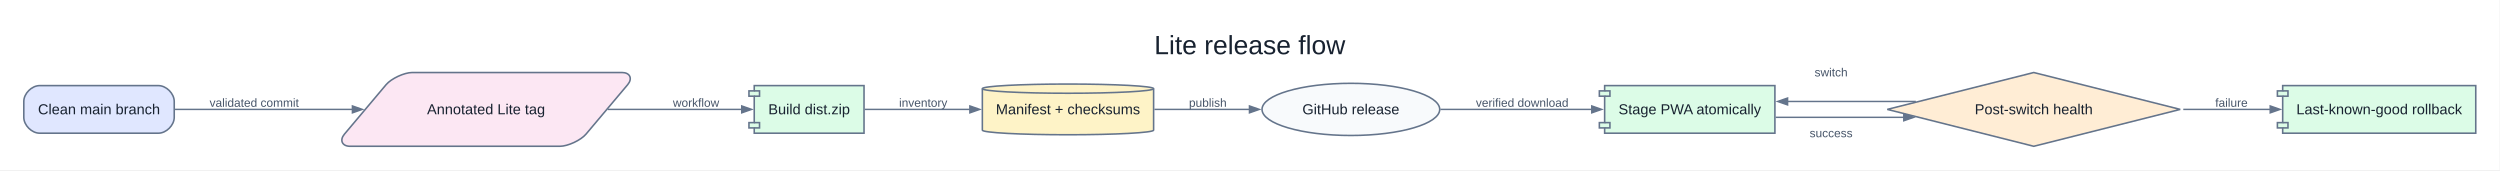
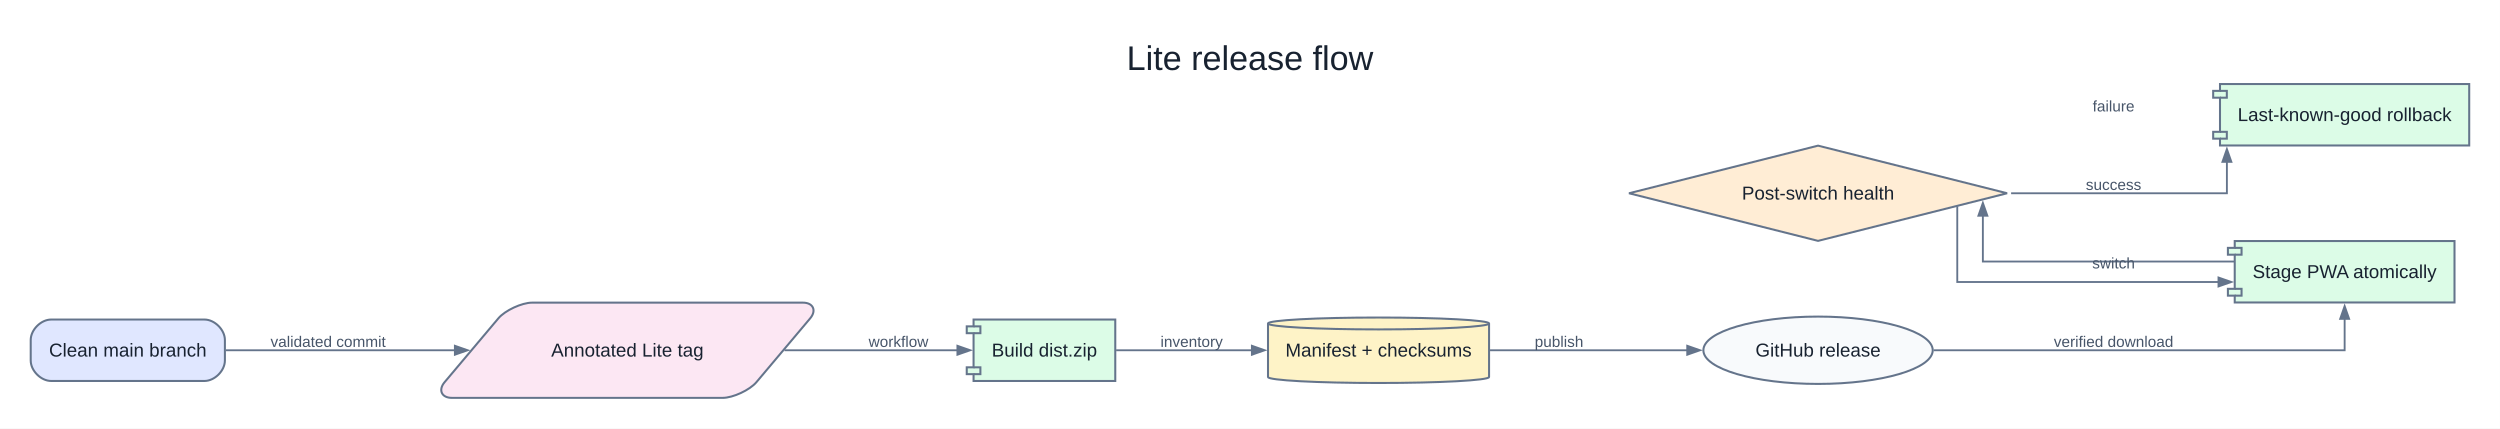
- <svg xmlns="http://www.w3.org/2000/svg" xmlns:xlink="http://www.w3.org/1999/xlink" id="pocketlab-release-flow-light" role="img" aria-labelledby="pocketlab-release-flow-light-title pocketlab-release-flow-light-desc" width="1891pt" height="129pt" viewBox="0.00 0.00 1891.00 129.00">
-   <g id="graph0" class="graph" transform="scale(1 1) rotate(0) translate(18 110.65)">
-     <polygon fill="#ffffff" stroke="none" points="-18,18 -18,-110.65 1872.66,-110.65 1872.66,18 -18,18" />
-     <text xml:space="preserve" text-anchor="middle" x="927.33" y="-69.65" font-family="Arial" font-size="20.00" fill="#182230">Lite release flow</text>
-     <g id="node1" class="node">
-       <g id="a_node1">
-         <a xlink:href="../../generated/development/release-engineering/" xlink:title="Clean main branch. Annotated date-based tags produce verified dist.zip artifacts and atomic PWA promotion with rollback." target="_top">
-           <path fill="#e0e7ff" stroke="#64748b" stroke-width="1.2" d="M101.79,-45.9C101.79,-45.9 12,-45.9 12,-45.9 6,-45.9 0,-39.9 0,-33.9 0,-33.9 0,-21.9 0,-21.9 0,-15.9 6,-9.9 12,-9.9 12,-9.9 101.79,-9.9 101.79,-9.9 107.79,-9.9 113.79,-15.9 113.79,-21.9 113.79,-21.9 113.79,-33.9 113.79,-33.9 113.79,-39.9 107.79,-45.9 101.79,-45.9" />
-           <text xml:space="preserve" text-anchor="middle" x="56.89" y="-24.2" font-family="Arial" font-size="11.00" fill="#182230">Clean main branch</text>
+ <svg xmlns="http://www.w3.org/2000/svg" xmlns:xlink="http://www.w3.org/1999/xlink" id="pocketlab-release-flow-light" role="img" aria-labelledby="pocketlab-release-flow-light-title pocketlab-release-flow-light-desc" width="1465pt" height="251pt" viewBox="0.00 0.00 1465.00 251.00">
+   <g id="graph0" class="graph" transform="scale(1 1) rotate(0) translate(18 233.15)">
+     <polygon fill="#ffffff" stroke="none" points="-18,18 -18,-233.15 1446.96,-233.15 1446.96,18 -18,18" />
+     <text xml:space="preserve" text-anchor="middle" x="714.48" y="-192.15" font-family="Arial" font-size="20.00" fill="#182230">Lite release flow</text>
+     <g id="edge1" class="edge">
+       <g id="a_edge1">
+         <a xlink:title="inventory">
+           <path fill="none" stroke="#64748b" stroke-width="1.1" d="M636.04,-27.9C636.04,-27.9 715.61,-27.9 715.61,-27.9" />
+           <polygon fill="#64748b" stroke="#64748b" stroke-width="1.1" points="715.61,-30.53 723.11,-27.9 715.61,-25.28 715.61,-30.53" />
        </a>
      </g>
+       <text xml:space="preserve" text-anchor="middle" x="680.3" y="-29.85" font-family="Arial" font-size="9.00" fill="#475569">inventory</text>
    </g>
-     <g id="node2" class="node">
-       <g id="a_node2">
-         <a xlink:href="../../generated/development/release-engineering/" xlink:title="Annotated Lite tag. Annotated date-based tags produce verified dist.zip artifacts and atomic PWA promotion with rollback." target="_top">
-           <path fill="#fce7f3" stroke="#64748b" stroke-width="1.2" d="M452.51,-55.8C452.51,-55.8 293.79,-55.8 293.79,-55.8 287.79,-55.8 277.93,-51.21 274.06,-46.62 274.06,-46.62 242.52,-9.18 242.52,-9.18 238.66,-4.59 240.79,0 246.79,0 246.79,0 405.51,0 405.51,0 411.51,0 421.38,-4.59 425.24,-9.18 425.24,-9.18 456.78,-46.62 456.78,-46.62 460.65,-51.21 458.51,-55.8 452.51,-55.8" />
-           <text xml:space="preserve" text-anchor="middle" x="349.65" y="-24.2" font-family="Arial" font-size="11.00" fill="#182230">Annotated Lite tag</text>
+     <g id="edge2" class="edge">
+       <g id="a_edge2">
+         <a xlink:title="failure">
+           <path fill="none" stroke="#64748b" stroke-width="1.1" d="M1160.51,-119.9C1222.54,-119.9 1286.96,-119.9 1286.96,-119.9 1286.96,-119.9 1286.96,-138.29 1286.96,-138.29" />
+           <polygon fill="#64748b" stroke="#64748b" stroke-width="1.1" points="1284.34,-138.29 1286.96,-145.79 1289.59,-138.29 1284.34,-138.29" />
        </a>
      </g>
+       <text xml:space="preserve" text-anchor="middle" x="1220.55" y="-167.85" font-family="Arial" font-size="9.00" fill="#475569">failure</text>
    </g>
-     <g id="edge1" class="edge">
-       <g id="a_edge1">
+     <g id="edge3" class="edge">
+       <g id="a_edge3">
+         <a xlink:title="success">
+           <path fill="none" stroke="#64748b" stroke-width="1.1" d="M1128.96,-112.23C1128.96,-97.76 1128.96,-67.9 1128.96,-67.9 1128.96,-67.9 1282.04,-67.9 1282.04,-67.9" />
+           <polygon fill="#64748b" stroke="#64748b" stroke-width="1.1" points="1282.04,-70.53 1289.54,-67.9 1282.04,-65.28 1282.04,-70.53" />
+         </a>
+       </g>
+       <text xml:space="preserve" text-anchor="middle" x="1220.55" y="-121.85" font-family="Arial" font-size="9.00" fill="#475569">success</text>
+     </g>
+     <g id="edge4" class="edge">
+       <g id="a_edge4">
        <a xlink:title="validated commit">
          <path fill="none" stroke="#64748b" stroke-width="1.1" d="M114.39,-27.9C114.39,-27.9 248.56,-27.9 248.56,-27.9" />
          <polygon fill="#64748b" stroke="#64748b" stroke-width="1.1" points="248.56,-30.53 256.06,-27.9 248.56,-25.28 248.56,-30.53" />
        </a>
      </g>
      <text xml:space="preserve" text-anchor="middle" x="174.29" y="-29.85" font-family="Arial" font-size="9.00" fill="#475569">validated commit</text>
    </g>
-     <g id="node3" class="node">
-       <g id="a_node3">
+     <g id="edge5" class="edge">
+       <g id="a_edge5">
+         <a xlink:title="publish">
+           <path fill="none" stroke="#64748b" stroke-width="1.1" d="M855.15,-27.9C855.15,-27.9 970.72,-27.9 970.72,-27.9" />
+           <polygon fill="#64748b" stroke="#64748b" stroke-width="1.1" points="970.72,-30.53 978.22,-27.9 970.72,-25.28 970.72,-30.53" />
+         </a>
+       </g>
+       <text xml:space="preserve" text-anchor="middle" x="895.59" y="-29.85" font-family="Arial" font-size="9.00" fill="#475569">publish</text>
+     </g>
+     <g id="edge6" class="edge">
+       <g id="a_edge6">
+         <a xlink:title="verified download">
+           <path fill="none" stroke="#64748b" stroke-width="1.1" d="M1115.1,-27.9C1205.94,-27.9 1355.96,-27.9 1355.96,-27.9 1355.96,-27.9 1355.96,-46.29 1355.96,-46.29" />
+           <polygon fill="#64748b" stroke="#64748b" stroke-width="1.1" points="1353.34,-46.29 1355.96,-53.79 1358.59,-46.29 1353.34,-46.29" />
+         </a>
+       </g>
+       <text xml:space="preserve" text-anchor="middle" x="1220.55" y="-29.85" font-family="Arial" font-size="9.00" fill="#475569">verified download</text>
+     </g>
+     <g id="edge7" class="edge">
+       <g id="a_edge7">
+         <a xlink:title="switch">
+           <path fill="none" stroke="#64748b" stroke-width="1.1" d="M1291.19,-79.9C1228.85,-79.9 1143.96,-79.9 1143.96,-79.9 1143.96,-79.9 1143.96,-106.75 1143.96,-106.75" />
+           <polygon fill="#64748b" stroke="#64748b" stroke-width="1.1" points="1141.34,-106.75 1143.96,-114.25 1146.59,-106.75 1141.34,-106.75" />
+         </a>
+       </g>
+       <text xml:space="preserve" text-anchor="middle" x="1220.55" y="-75.85" font-family="Arial" font-size="9.00" fill="#475569">switch</text>
+     </g>
+     <g id="edge8" class="edge">
+       <g id="a_edge8">
+         <a xlink:title="workflow">
+           <path fill="none" stroke="#64748b" stroke-width="1.1" d="M441.69,-27.9C441.69,-27.9 543.04,-27.9 543.04,-27.9" />
+           <polygon fill="#64748b" stroke="#64748b" stroke-width="1.1" points="543.04,-30.53 550.54,-27.9 543.04,-25.28 543.04,-30.53" />
+         </a>
+       </g>
+       <text xml:space="preserve" text-anchor="middle" x="508.51" y="-29.85" font-family="Arial" font-size="9.00" fill="#475569">workflow</text>
+     </g>
+     <g id="node1" class="node">
+       <g id="a_node1">
        <a xlink:href="../../generated/development/release-engineering/" xlink:title="Build dist.zip. Annotated date-based tags produce verified dist.zip artifacts and atomic PWA promotion with rollback." target="_top">
          <polygon fill="#dcfce7" stroke="#64748b" stroke-width="1.2" points="635.55,-45.9 552.51,-45.9 552.51,-41.9 548.51,-41.9 548.51,-37.9 552.51,-37.9 552.51,-17.9 548.51,-17.9 548.51,-13.9 552.51,-13.9 552.51,-9.9 635.55,-9.9 635.55,-45.9" />
          <polyline fill="none" stroke="#64748b" stroke-width="1.2" points="552.51,-41.9 556.51,-41.9 556.51,-37.9 552.51,-37.9" />
          <polyline fill="none" stroke="#64748b" stroke-width="1.2" points="552.51,-17.9 556.51,-17.9 556.51,-13.9 552.51,-13.9" />
          <text xml:space="preserve" text-anchor="middle" x="594.03" y="-24.2" font-family="Arial" font-size="11.00" fill="#182230">Build dist.zip</text>
        </a>
      </g>
    </g>
-     <g id="edge2" class="edge">
-       <g id="a_edge2">
-         <a xlink:title="workflow">
-           <path fill="none" stroke="#64748b" stroke-width="1.1" d="M441.69,-27.9C441.69,-27.9 543.04,-27.9 543.04,-27.9" />
-           <polygon fill="#64748b" stroke="#64748b" stroke-width="1.1" points="543.04,-30.53 550.54,-27.9 543.04,-25.28 543.04,-30.53" />
+     <g id="node2" class="node">
+       <g id="a_node2">
+         <a xlink:href="../../generated/production/health-diagnostics/" xlink:title="Post-switch health. Annotated date-based tags produce verified dist.zip artifacts and atomic PWA promotion with rollback." target="_top">
+           <polygon fill="#ffedd5" stroke="#64748b" stroke-width="1.2" points="1047.38,-147.8 936.59,-119.9 1047.38,-92 1158.17,-119.9 1047.38,-147.8" />
+           <text xml:space="preserve" text-anchor="middle" x="1047.38" y="-116.2" font-family="Arial" font-size="11.00" fill="#182230">Post-switch health</text>
        </a>
      </g>
-       <text xml:space="preserve" text-anchor="middle" x="508.51" y="-29.85" font-family="Arial" font-size="9.00" fill="#475569">workflow</text>
+     </g>
+     <g id="node3" class="node">
+       <g id="a_node3">
+         <a xlink:href="../../generated/production/rollback/" xlink:title="Last-known-good rollback. Annotated date-based tags produce verified dist.zip artifacts and atomic PWA promotion with rollback." target="_top">
+           <polygon fill="#dcfce7" stroke="#64748b" stroke-width="1.2" points="1428.96,-183.9 1282.92,-183.9 1282.92,-179.9 1278.92,-179.9 1278.92,-175.9 1282.92,-175.9 1282.92,-155.9 1278.92,-155.9 1278.92,-151.9 1282.92,-151.9 1282.92,-147.9 1428.96,-147.9 1428.96,-183.9" />
+           <polyline fill="none" stroke="#64748b" stroke-width="1.2" points="1282.92,-179.9 1286.92,-179.9 1286.92,-175.9 1282.92,-175.9" />
+           <polyline fill="none" stroke="#64748b" stroke-width="1.2" points="1282.92,-155.9 1286.92,-155.9 1286.92,-151.9 1282.92,-151.9" />
+           <text xml:space="preserve" text-anchor="middle" x="1355.94" y="-162.2" font-family="Arial" font-size="11.00" fill="#182230">Last-known-good rollback</text>
+         </a>
+       </g>
    </g>
    <g id="node4" class="node">
      <g id="a_node4">
+         <a xlink:href="../../generated/development/release-engineering/" xlink:title="Clean main branch. Annotated date-based tags produce verified dist.zip artifacts and atomic PWA promotion with rollback." target="_top">
+           <path fill="#e0e7ff" stroke="#64748b" stroke-width="1.2" d="M101.79,-45.9C101.79,-45.9 12,-45.9 12,-45.9 6,-45.9 0,-39.9 0,-33.9 0,-33.9 0,-21.9 0,-21.9 0,-15.9 6,-9.9 12,-9.9 12,-9.9 101.79,-9.9 101.79,-9.9 107.79,-9.9 113.79,-15.9 113.79,-21.9 113.79,-21.9 113.79,-33.9 113.79,-33.9 113.79,-39.9 107.79,-45.9 101.79,-45.9" />
+           <text xml:space="preserve" text-anchor="middle" x="56.89" y="-24.2" font-family="Arial" font-size="11.00" fill="#182230">Clean main branch</text>
+         </a>
+       </g>
+     </g>
+     <g id="node5" class="node">
+       <g id="a_node5">
        <a xlink:href="../../generated/development/release-inventory/" xlink:title="Manifest + checksums. Annotated date-based tags produce verified dist.zip artifacts and atomic PWA promotion with rollback." target="_top">
          <path fill="#fef3c7" stroke="#64748b" stroke-width="1.2" d="M854.59,-43.59C854.59,-45.52 825.56,-47.08 789.82,-47.08 754.08,-47.08 725.05,-45.52 725.05,-43.59 725.05,-43.59 725.05,-12.21 725.05,-12.21 725.05,-10.28 754.08,-8.72 789.82,-8.72 825.56,-8.72 854.59,-10.28 854.59,-12.21 854.59,-12.21 854.59,-43.59 854.59,-43.59" />
          <path fill="none" stroke="#64748b" stroke-width="1.2" d="M854.59,-43.59C854.59,-41.67 825.56,-40.11 789.82,-40.11 754.08,-40.11 725.05,-41.67 725.05,-43.59" />
          <text xml:space="preserve" text-anchor="middle" x="789.82" y="-24.2" font-family="Arial" font-size="11.00" fill="#182230">Manifest + checksums</text>
        </a>
      </g>
    </g>
-     <g id="edge3" class="edge">
-       <g id="a_edge3">
-         <a xlink:title="inventory">
-           <path fill="none" stroke="#64748b" stroke-width="1.1" d="M636.04,-27.9C636.04,-27.9 715.61,-27.9 715.61,-27.9" />
-           <polygon fill="#64748b" stroke="#64748b" stroke-width="1.1" points="715.61,-30.53 723.11,-27.9 715.61,-25.28 715.61,-30.53" />
-         </a>
-       </g>
-       <text xml:space="preserve" text-anchor="middle" x="680.3" y="-29.85" font-family="Arial" font-size="9.00" fill="#475569">inventory</text>
-     </g>
-     <g id="node5" class="node">
-       <g id="a_node5">
+     <g id="node6" class="node">
+       <g id="a_node6">
        <a xlink:href="../../generated/development/release-inventory/" xlink:title="GitHub release. Annotated date-based tags produce verified dist.zip artifacts and atomic PWA promotion with rollback." target="_top">
-           <ellipse fill="#f8fafc" stroke="#64748b" stroke-width="1.2" cx="1003.8" cy="-27.9" rx="67.2" ry="19.73" />
-           <text xml:space="preserve" text-anchor="middle" x="1003.8" y="-24.2" font-family="Arial" font-size="11.00" fill="#182230">GitHub release</text>
+           <ellipse fill="#f8fafc" stroke="#64748b" stroke-width="1.2" cx="1047.38" cy="-27.9" rx="67.2" ry="19.73" />
+           <text xml:space="preserve" text-anchor="middle" x="1047.38" y="-24.2" font-family="Arial" font-size="11.00" fill="#182230">GitHub release</text>
        </a>
      </g>
    </g>
-     <g id="edge4" class="edge">
-       <g id="a_edge4">
-         <a xlink:title="publish">
-           <path fill="none" stroke="#64748b" stroke-width="1.1" d="M855.19,-27.9C855.19,-27.9 927.08,-27.9 927.08,-27.9" />
-           <polygon fill="#64748b" stroke="#64748b" stroke-width="1.1" points="927.08,-30.53 934.58,-27.9 927.08,-25.28 927.08,-30.53" />
-         </a>
-       </g>
-       <text xml:space="preserve" text-anchor="middle" x="895.59" y="-29.85" font-family="Arial" font-size="9.00" fill="#475569">publish</text>
-     </g>
-     <g id="node6" class="node">
-       <g id="a_node6">
+     <g id="node7" class="node">
+       <g id="a_node7">
        <a xlink:href="../../generated/production/upgrade/" xlink:title="Stage PWA atomically. Annotated date-based tags produce verified dist.zip artifacts and atomic PWA promotion with rollback." target="_top">
-           <polygon fill="#dcfce7" stroke="#64748b" stroke-width="1.2" points="1324.54,-45.9 1195.75,-45.9 1195.75,-41.9 1191.75,-41.9 1191.75,-37.9 1195.75,-37.9 1195.75,-17.9 1191.75,-17.9 1191.75,-13.9 1195.75,-13.9 1195.75,-9.9 1324.54,-9.9 1324.54,-45.9" />
-           <polyline fill="none" stroke="#64748b" stroke-width="1.2" points="1195.75,-41.9 1199.75,-41.9 1199.75,-37.9 1195.75,-37.9" />
-           <polyline fill="none" stroke="#64748b" stroke-width="1.2" points="1195.75,-17.9 1199.75,-17.9 1199.75,-13.9 1195.75,-13.9" />
-           <text xml:space="preserve" text-anchor="middle" x="1260.15" y="-24.2" font-family="Arial" font-size="11.00" fill="#182230">Stage PWA atomically</text>
+           <polygon fill="#dcfce7" stroke="#64748b" stroke-width="1.2" points="1420.34,-91.9 1291.55,-91.9 1291.55,-87.9 1287.55,-87.9 1287.55,-83.9 1291.55,-83.9 1291.55,-63.9 1287.55,-63.9 1287.55,-59.9 1291.55,-59.9 1291.55,-55.9 1420.34,-55.9 1420.34,-91.9" />
+           <polyline fill="none" stroke="#64748b" stroke-width="1.2" points="1291.55,-87.9 1295.55,-87.9 1295.55,-83.9 1291.55,-83.9" />
+           <polyline fill="none" stroke="#64748b" stroke-width="1.2" points="1291.55,-63.9 1295.55,-63.9 1295.55,-59.9 1291.55,-59.9" />
+           <text xml:space="preserve" text-anchor="middle" x="1355.94" y="-70.2" font-family="Arial" font-size="11.00" fill="#182230">Stage PWA atomically</text>
        </a>
      </g>
    </g>
-     <g id="edge5" class="edge">
-       <g id="a_edge5">
-         <a xlink:title="verified download">
-           <path fill="none" stroke="#64748b" stroke-width="1.1" d="M1071.49,-27.9C1071.49,-27.9 1186.01,-27.9 1186.01,-27.9" />
-           <polygon fill="#64748b" stroke="#64748b" stroke-width="1.1" points="1186.01,-30.53 1193.51,-27.9 1186.01,-25.28 1186.01,-30.53" />
-         </a>
-       </g>
-       <text xml:space="preserve" text-anchor="middle" x="1133.38" y="-29.85" font-family="Arial" font-size="9.00" fill="#475569">verified download</text>
-     </g>
-     <g id="node7" class="node">
-       <g id="a_node7">
-         <a xlink:href="../../generated/production/health-diagnostics/" xlink:title="Post-switch health. Annotated date-based tags produce verified dist.zip artifacts and atomic PWA promotion with rollback." target="_top">
-           <polygon fill="#ffedd5" stroke="#64748b" stroke-width="1.2" points="1520.33,-55.8 1409.54,-27.9 1520.33,0 1631.12,-27.9 1520.33,-55.8" />
-           <text xml:space="preserve" text-anchor="middle" x="1520.33" y="-24.2" font-family="Arial" font-size="11.00" fill="#182230">Post-switch health</text>
+     <g id="node8" class="node">
+       <g id="a_node8">
+         <a xlink:href="../../generated/development/release-engineering/" xlink:title="Annotated Lite tag. Annotated date-based tags produce verified dist.zip artifacts and atomic PWA promotion with rollback." target="_top">
+           <path fill="#fce7f3" stroke="#64748b" stroke-width="1.2" d="M452.51,-55.8C452.51,-55.8 293.79,-55.8 293.79,-55.8 287.79,-55.8 277.93,-51.21 274.06,-46.62 274.06,-46.62 242.52,-9.18 242.52,-9.18 238.66,-4.59 240.79,0 246.79,0 246.79,0 405.51,0 405.51,0 411.51,0 421.38,-4.59 425.24,-9.18 425.24,-9.18 456.78,-46.62 456.78,-46.62 460.65,-51.21 458.51,-55.8 452.51,-55.8" />
+           <text xml:space="preserve" text-anchor="middle" x="349.65" y="-24.2" font-family="Arial" font-size="11.00" fill="#182230">Annotated Lite tag</text>
        </a>
      </g>
    </g>
-     <g id="edge6" class="edge">
-       <g id="a_edge6">
-         <a xlink:title="switch">
-           <path fill="none" stroke="#64748b" stroke-width="1.1" d="M1325.13,-21.9C1325.13,-21.9 1422.01,-21.9 1422.01,-21.9" />
-           <polygon fill="#64748b" stroke="#64748b" stroke-width="1.1" points="1422.01,-24.53 1429.51,-21.9 1422.01,-19.28 1422.01,-24.53" />
-         </a>
-       </g>
-       <text xml:space="preserve" text-anchor="middle" x="1367.04" y="-52.85" font-family="Arial" font-size="9.00" fill="#475569">switch</text>
-     </g>
-     <g id="edge8" class="edge">
-       <g id="a_edge8">
-         <a xlink:title="success">
-           <path fill="none" stroke="#64748b" stroke-width="1.1" d="M1431.15,-33.9C1431.15,-33.9 1334.14,-33.9 1334.14,-33.9" />
-           <polygon fill="#64748b" stroke="#64748b" stroke-width="1.1" points="1334.14,-31.28 1326.64,-33.9 1334.14,-36.53 1334.14,-31.28" />
-         </a>
-       </g>
-       <text xml:space="preserve" text-anchor="middle" x="1367.04" y="-6.85" font-family="Arial" font-size="9.00" fill="#475569">success</text>
-     </g>
-     <g id="node8" class="node">
-       <g id="a_node8">
-         <a xlink:href="../../generated/production/rollback/" xlink:title="Last-known-good rollback. Annotated date-based tags produce verified dist.zip artifacts and atomic PWA promotion with rollback." target="_top">
-           <polygon fill="#dcfce7" stroke="#64748b" stroke-width="1.2" points="1854.66,-45.9 1708.62,-45.9 1708.62,-41.9 1704.62,-41.9 1704.62,-37.9 1708.62,-37.9 1708.62,-17.9 1704.62,-17.9 1704.62,-13.9 1708.62,-13.9 1708.62,-9.9 1854.66,-9.9 1854.66,-45.9" />
-           <polyline fill="none" stroke="#64748b" stroke-width="1.2" points="1708.62,-41.9 1712.62,-41.9 1712.62,-37.9 1708.62,-37.9" />
-           <polyline fill="none" stroke="#64748b" stroke-width="1.2" points="1708.62,-17.9 1712.62,-17.9 1712.62,-13.9 1708.62,-13.9" />
-           <text xml:space="preserve" text-anchor="middle" x="1781.64" y="-24.2" font-family="Arial" font-size="11.00" fill="#182230">Last-known-good rollback</text>
-         </a>
-       </g>
-     </g>
-     <g id="edge7" class="edge">
-       <g id="a_edge7">
-         <a xlink:title="failure">
-           <path fill="none" stroke="#64748b" stroke-width="1.1" d="M1633.43,-27.9C1633.43,-27.9 1699.18,-27.9 1699.18,-27.9" />
-           <polygon fill="#64748b" stroke="#64748b" stroke-width="1.1" points="1699.18,-30.53 1706.68,-27.9 1699.18,-25.28 1699.18,-30.53" />
-         </a>
-       </g>
-       <text xml:space="preserve" text-anchor="middle" x="1669.87" y="-29.85" font-family="Arial" font-size="9.00" fill="#475569">failure</text>
-     </g>
  </g>
</svg>
